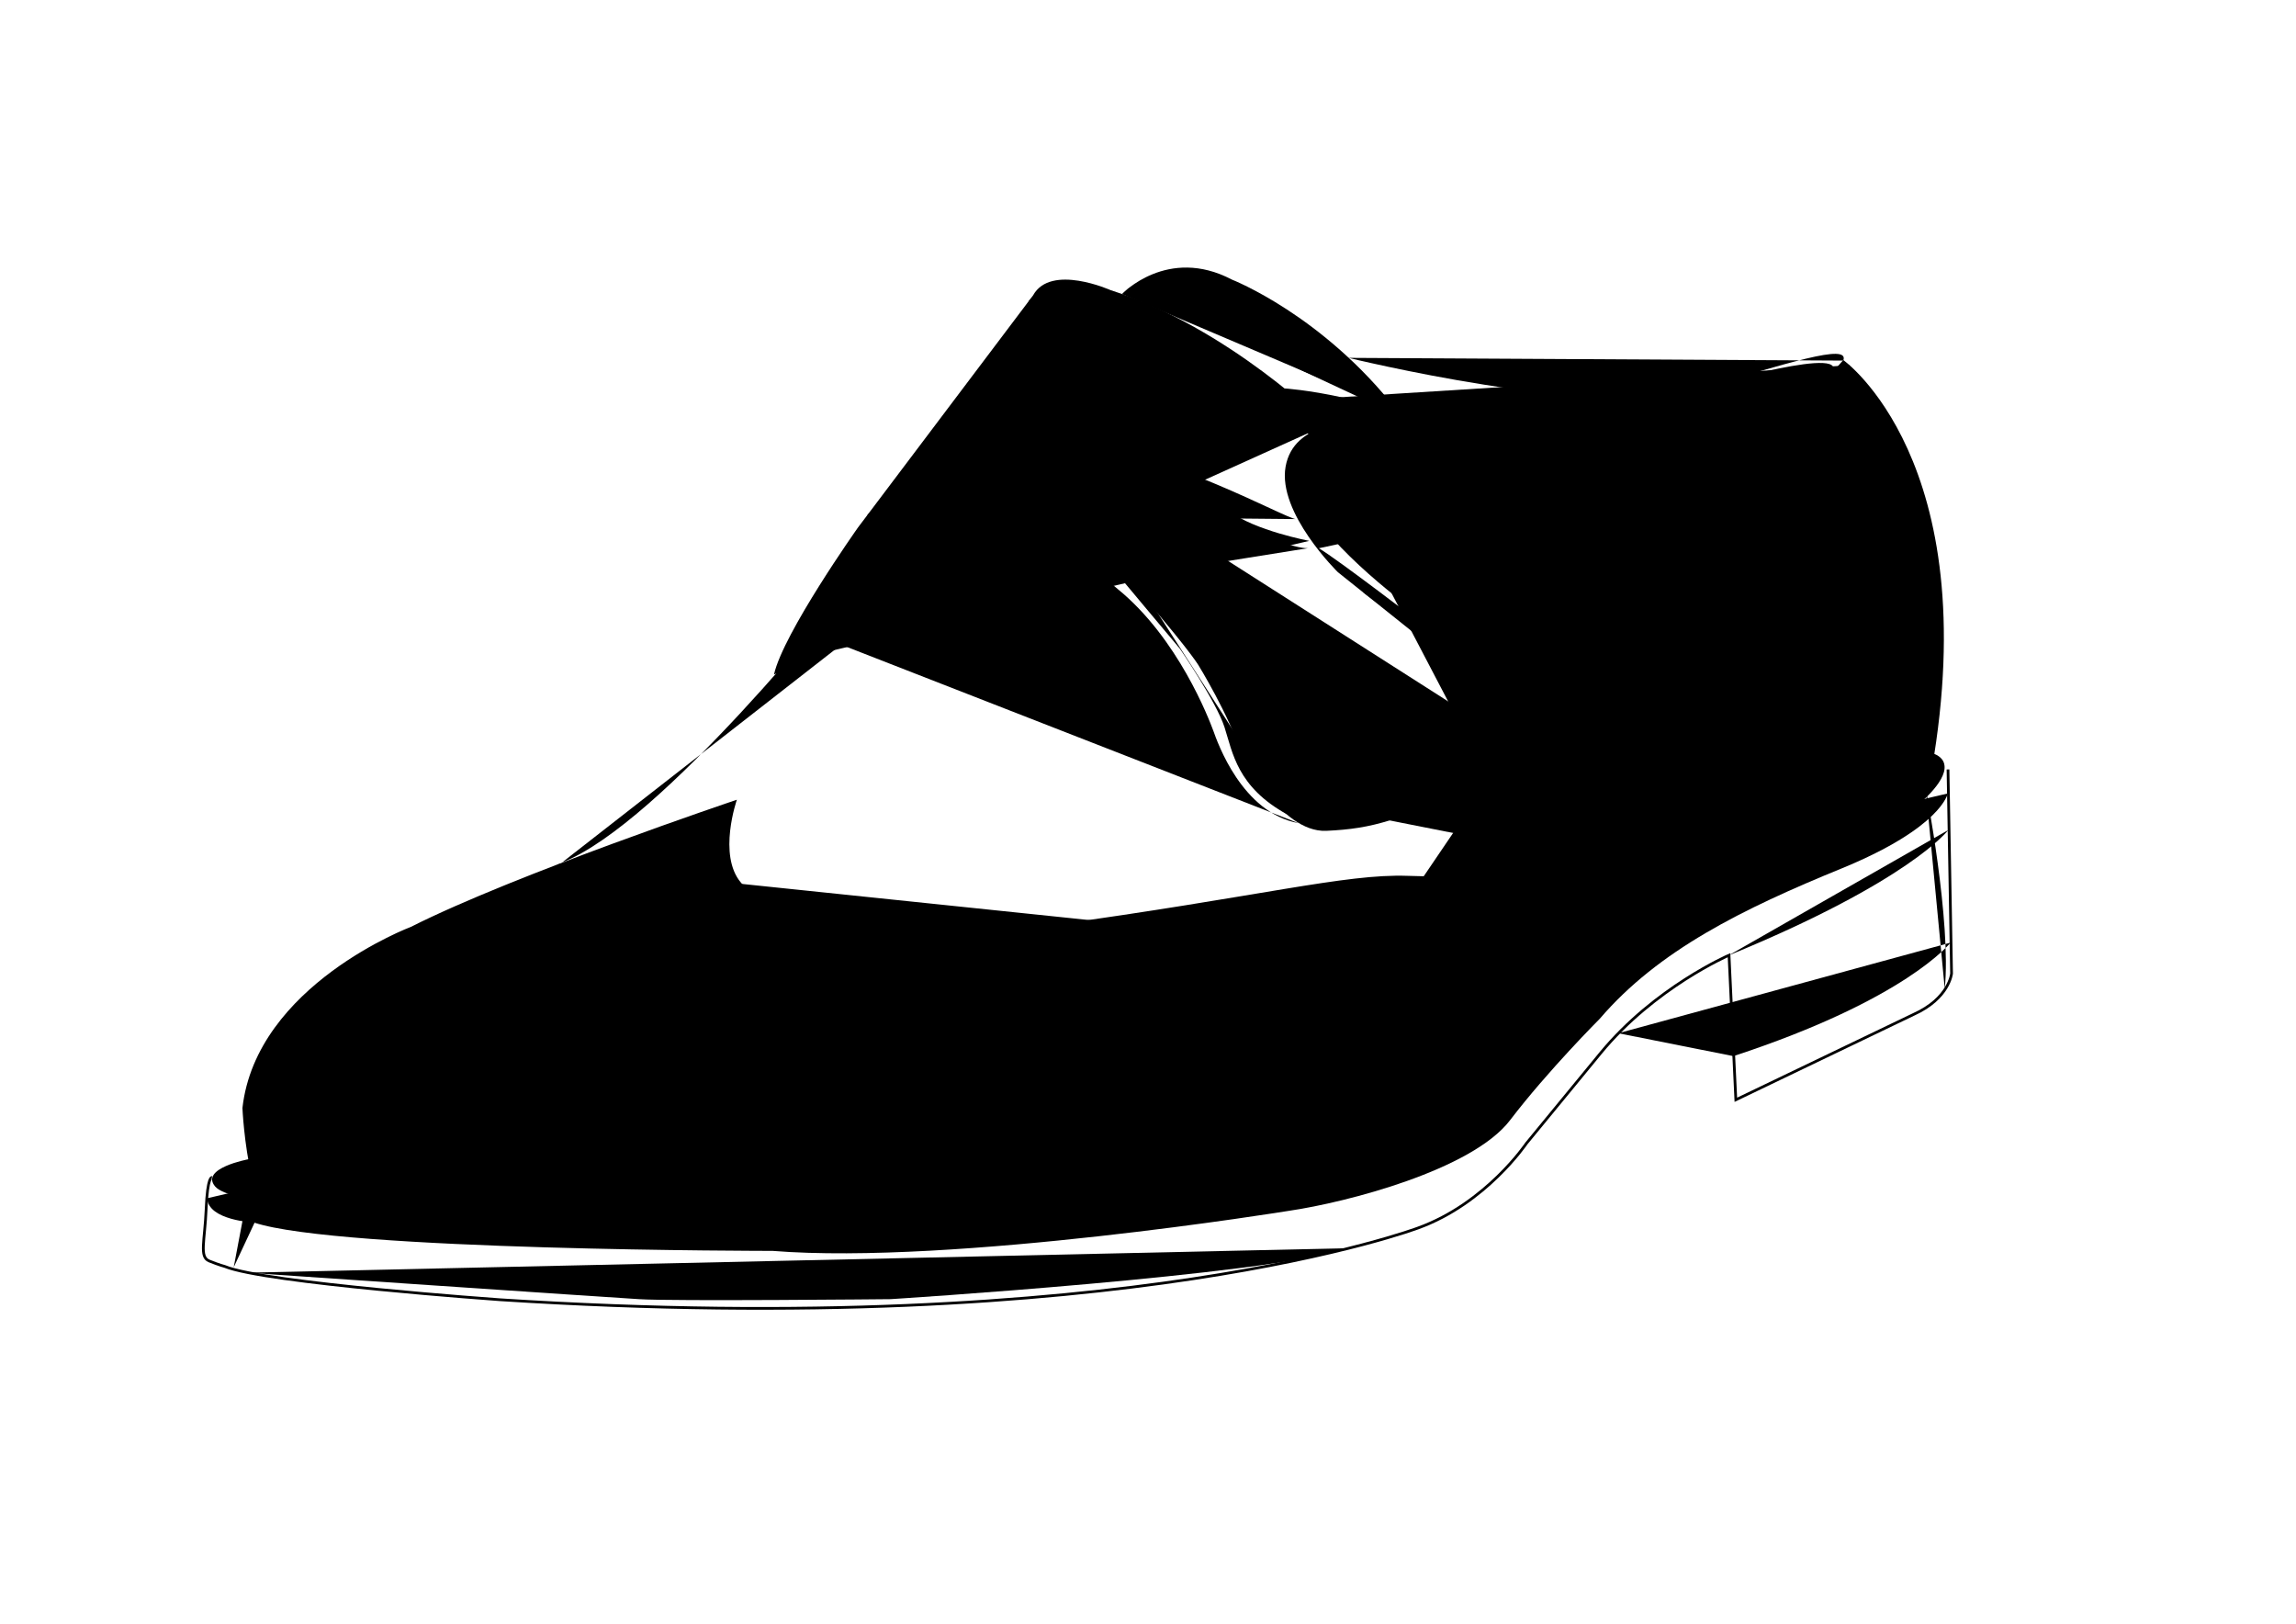
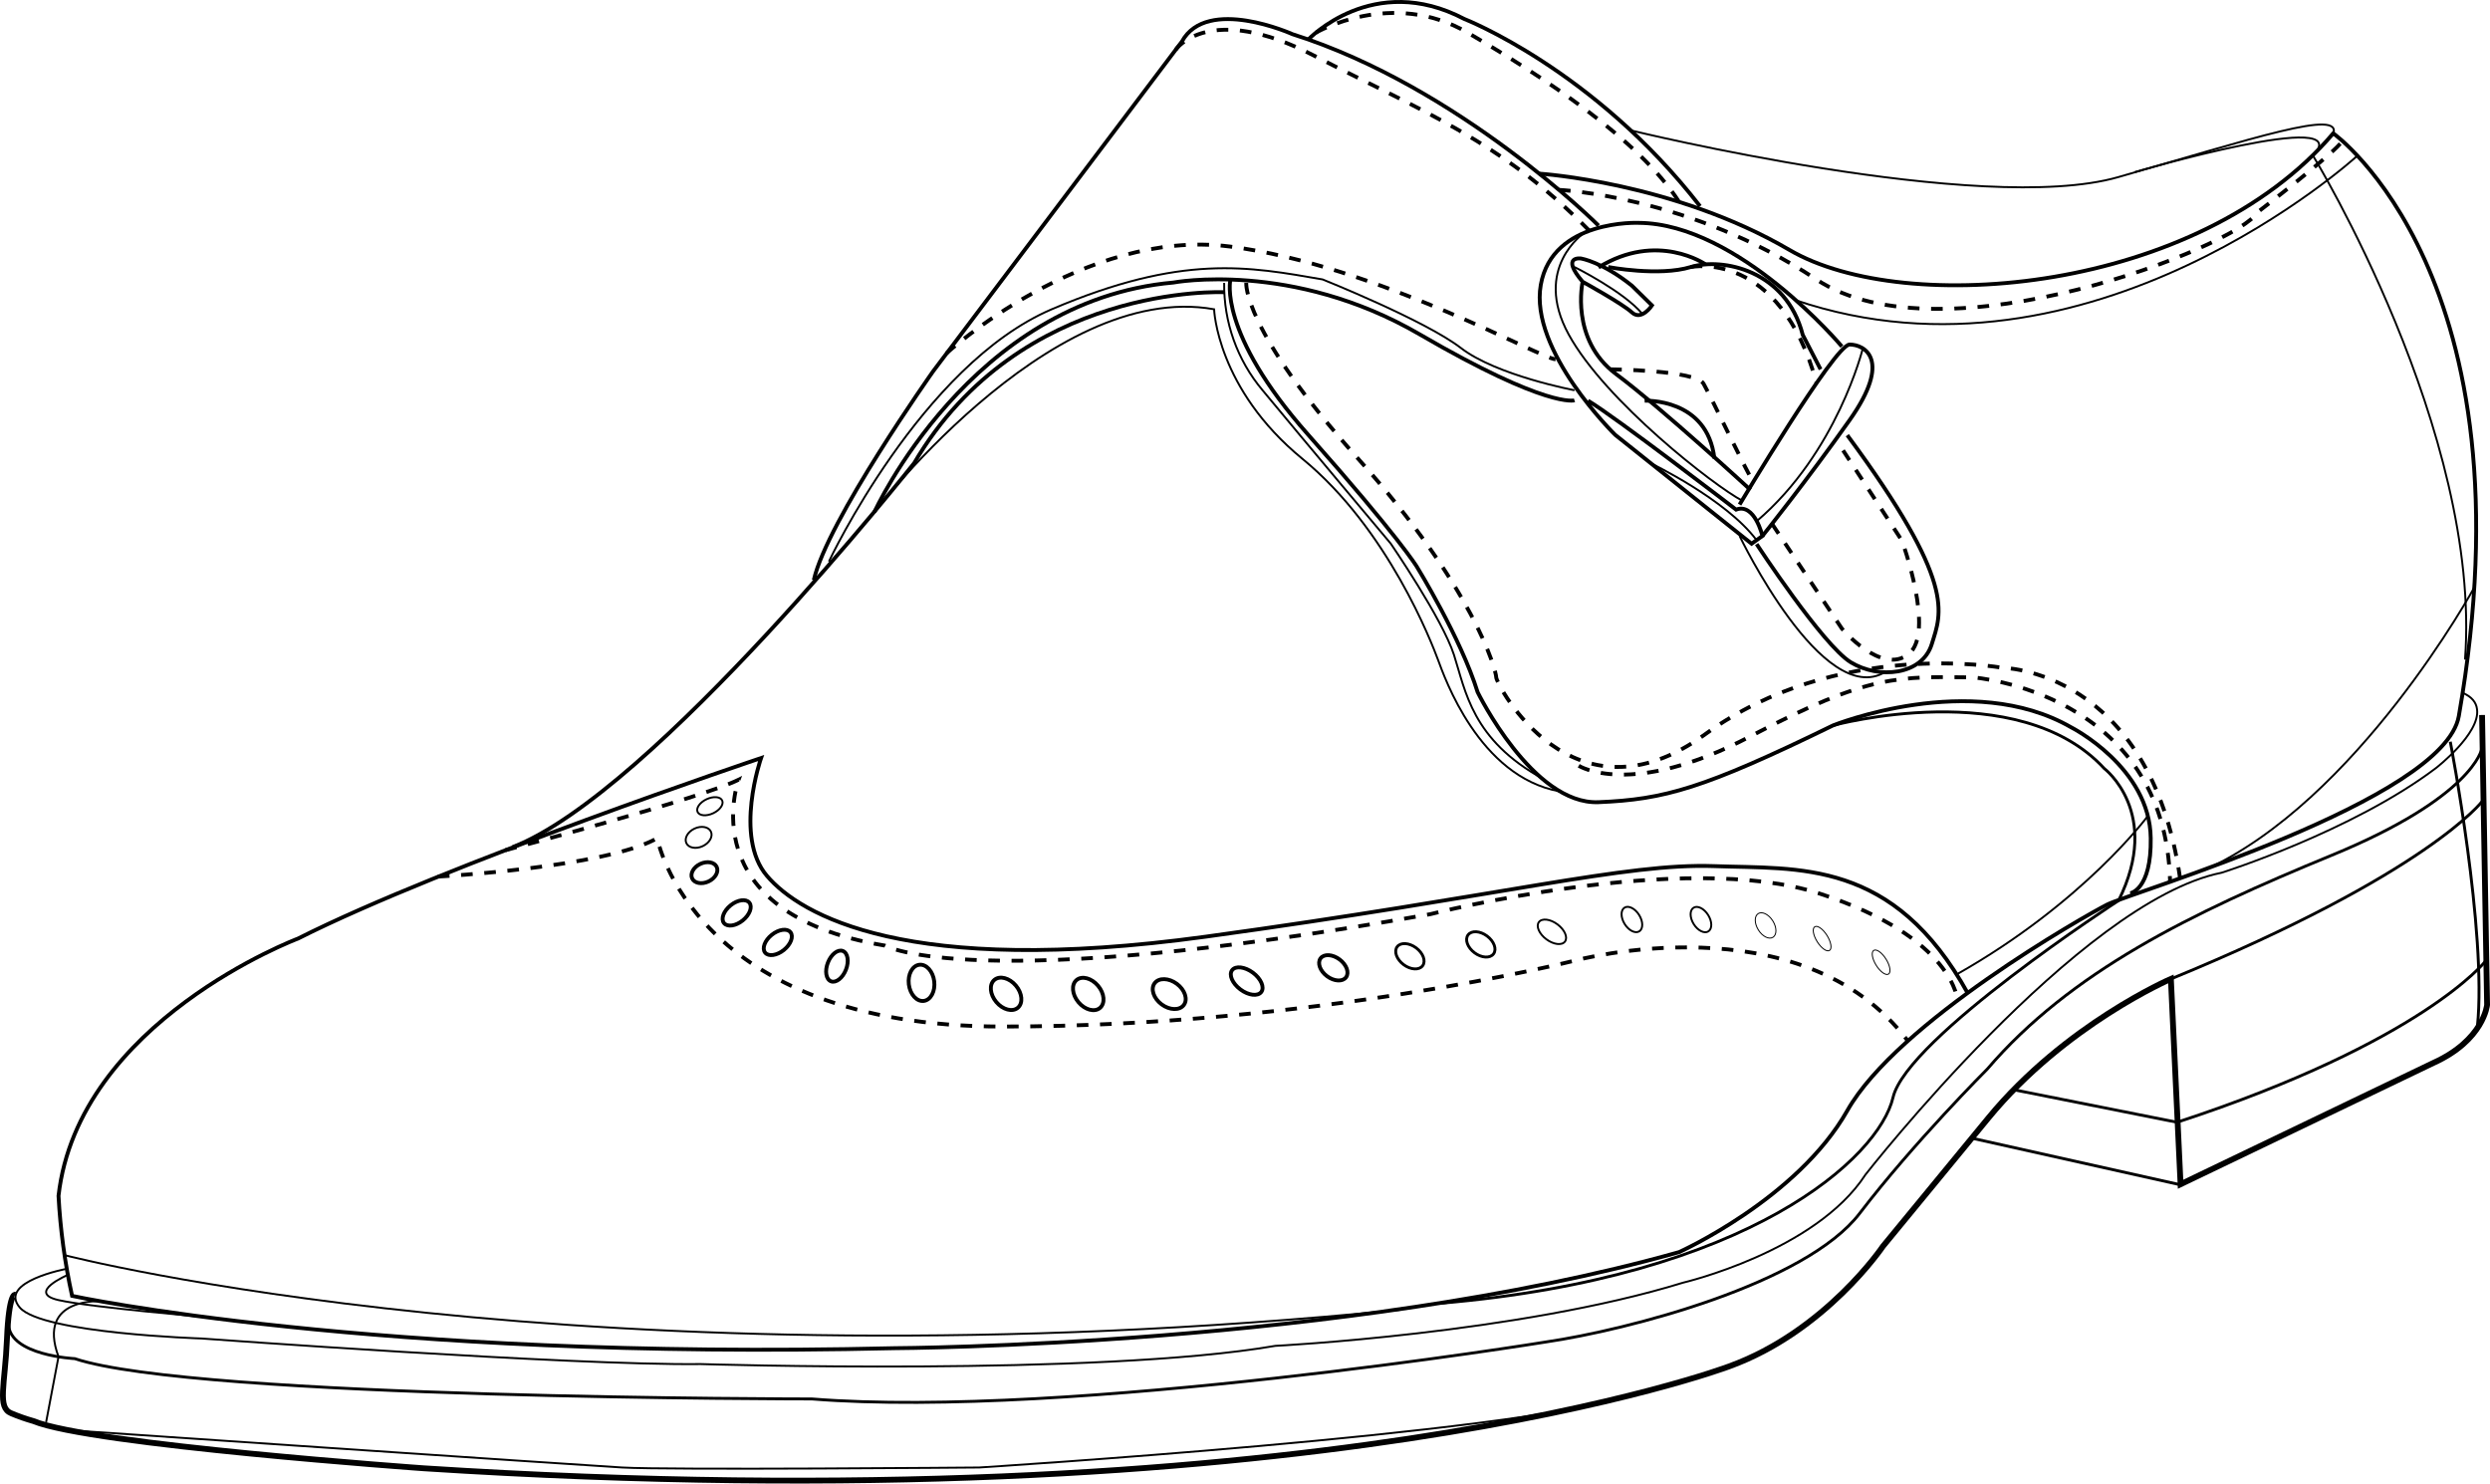
- <svg viewBox="0 0 841.9 595.3">
-   <g id="Слой_2">
-     <path class="st1" d="M486.3 155.8s-35.7-35.7-79-49.4c0 0-22-9.9-28.5 1.9l-64.2 85.1s-27.4 38.7-30.8 53.9" />
-     <path class="st1" d="M411.4 107.8s16.7-17.7 40.3-5.3c0 0 33.4 13 60.8 48.3M549.1 187s-26.6-31.7-52.4-31.9c0 0-22.3-1-25.3 16s19.2 38.7 19.2 38.7l35.2 28.1 2.8-2s-2-8.6-6.8-6.8c0 0-31.4-24.1-38.2-28.1" />
-     <path class="st1" d="M488.8 166.5s13.1 2.5 21.3 0c8.1-2.5 24.6.8 28.9 17.5l4.6 8.9M498.2 201s16.2-.8 18 14.9M513.9 165.8s-12.4-8.6-27.6.8M522.7 227.8s24.6-41.3 28.4-41.3c3.8 0 11.1 3.8 0 19.5s-22.5 29.9-22.5 29.9" />
-     <path class="st1" d="M482.2 170.3c-5.8-6.8-.4-6-.4-6s5.5.9 13.1 7l5.2 5.1s-2.7 4.1-5.2 1.8-12.7-7.9-12.7-7.9-3.3 14.9 8.6 23.8c11.9 8.9 34.7 29.9 34.7 29.9" />
-     <path class="st2" d="M480.1 166.5s12.7 6.3 17.5 12.1M482.6 157.7s-13.4 9-4 26.2 37.7 39.2 44.8 42.9M554.5 187.5s-6.6 26.9-27.4 44.6M499.7 217.1s19.5 9.3 27.4 19.9" />
-     <path class="st1" d="M527.1 238s17.1 26.1 24.3 30.5c7.2 4.4 18.4 3.4 20.9-4.7 2.5-8.2 6.5-15.6-21.8-53.9" />
-     <path class="st2" d="M522.7 235.9s21.5 44.8 37.6 35.1" />
-     <path class="st1" d="M299.4 229.8s24.8-54.7 77.2-59.3c0 0 30.6-5.8 63.6 13.4s39.9 17 39.9 17" />
-     <path class="st2" d="M287.7 242.5s23.8-50.7 57.5-65.1 50.9-11 69.9-7.7c0 0 26.5 10.6 35.7 17.7s29.3 10.9 29.3 10.9" />
-     <path class="st1" d="M391.3 169.8s-3.3 13.6 20.1 40 28 34 28 34 11.4 18.5 15.7 32.4c0 0 14.2 29.1 31.2 28.4 17-.8 27.1-3.5 60.5-19.8 0 0 35.7-14.4 61.5.5 0 0 20.3 10.3 20.5 28.6.2 13.4-5.3 14.2-5.3 14.2" />
-     <path class="st2" d="M389.7 170.6s-1.1 14.4 9.9 27.7c11 13.3 33.1 39.6 33.1 39.6s13.3 19.4 16.3 28.7 4.6 21.9 23 32" />
-     <path class="st1" d="M389.7 173s-52.6-2.5-80 44.1c0 0-67.1 84.9-103.6 99.1" />
-     <path class="st1" d="M471 142.4s34.7 2.2 64.6 19.7c29.9 17.6 105.4 11 140.3-30.1 0 0 52.2 37 32.4 150.4-3.8 21.7-84.8 45.6-90.7 48.6-5.8 3-54.2 30.4-67.1 53.2-13 22.8-43.4 36.5-43.4 36.5-86.2 24.3-202.5 24.8-202.5 24.8C169.9 448.7 92.4 432 92.4 432c-3-13.2-3.5-25.8-3.5-25.8 5.1-45.1 61.8-66.4 61.8-66.4 38-19.2 119.5-46.6 119.5-46.6s-7.1 20.3 1.5 30.4c8.6 10.1 36.1 26.3 113.3 15.7s108.2-19 131.1-18.2c21.8.8 46.3-2 65.6 33" />
-     <path class="st2" d="M91.3 426.6s-10.8 4.6-2.4 6.5 39.3 4.5 39.3 4.5" />
-     <path class="st2" d="M91.1 425s-17.9 3.3-12.2 10c5.7 6.6 46.9 8 46.9 8s95.4 7 128.8 6.6c0 0 102.6 3.2 148.3-4.7 0 0 62.7-3.2 105.2-16.3 0 0 34.2-8 47.1-27.9 0 0 55.1-70.5 91.9-77.9 0 0 33.6-10.6 55.3-27 0 0 11.5-8.9 10.6-15.2-.2-1.7-1.3-3.2-3.7-4.2" />
-     <path d="M77.7 431.7s-1.6-.6-2.1 11.4-2.6 17.7 1.1 19.2 5.7 2 5.7 2c14.7 6.1 100.8 12.2 100.8 12.2C411.6 491.2 520 450.2 520 450.2c24.9-9 39.7-31 39.7-31l27.2-33.1c19.8-24.1 47.1-35.9 47.1-35.9l2.5 53 65.2-31.3c13.1-5.9 13.9-15 13.9-15l-1.3-74.8" fill="none" stroke="#000" strokeWidth="1.5" strokeMiterlimit="10" />
-     <path class="st2" d="M90.5 421.5s134.7 35 344.4 14.1" />
-     <path class="st4" d="M714.4 304.3s-14 18.7-80.6 46M582.6 391.3l53.7 12M593.4 378.8l42.2 8.4c63.5-20.8 79.6-41.6 79.6-41.6M706.1 289s9.5 49 7 73.5" />
-     <path class="st4" d="M714.2 290.9s-2.2 12.4-38.7 27.4c-36.5 14.9-67.4 30.1-88.9 55.2 0 0-19 19-32.9 37.2-13.9 18.2-59.8 30.1-81 33.2 0 0-123.1 20-189.4 14.7 0 0-159.1 0-190.2-10.4 0 0-16.8-.8-17.1-8.9" />
-     <path class="st2" d="M90.5 466.6s131.9 9 143.8 9.7c11.9.8 92.2 0 92.2 0s137-8.6 168.6-18.7M100.3 433.4s-17.2-1.4-11.4 14.3l-3.2 16.9" />
-     <path class="st5" d="M186.8 323.8s43-2.3 56.6-9.9c0 0 9.1 48.6 89.1 48.6s147.6-17 147.6-17 58.5-15.9 86.1 20.8" />
-     <path class="st5" d="M204.2 317s50.6-13.4 60.2-18.2c0 0-12.7 34.4 37.7 42.8 0 0 22.8 12.9 140.8-8.1 0 0 65.6-16.7 100.5-5.3S579 356 579 356M318 188.8s35.3-32.4 73.1-27.6 80.6 29.1 84.1 29.1M489.3 192.9s22.1.2 24.1 3.7 11.7 24 12.9 25.4M531.1 232.8l18 27s10.2 12.1 17.2 6.6c7-5.6-1.7-29.3-1.7-29.3l-15.4-23.6M510.1 166.5s22.9-4.8 32.5 30" />
-     <path class="st5" d="M395.4 170.6s-1.1 11.9 28.8 45.3 35.7 54.7 35.7 56.5 19.8 39.5 53.9 14.7c34.2-24.8 76.5-17.2 76.5-17.2s38.3.3 46.1 54.5" />
-     <path class="st5" d="M481.2 295.2s13.4 8.6 44.3-7.6 38.3-15.4 57.5-15.2c0 0 49.7 3.8 50.8 52.9M377.2 110.4s8.5-12.5 35.6 1.5c27.1 13.9 48.4 22 71.2 45.3M413.4 106s19.6-11.4 39.1 0 44.3 27.6 54.6 43.7" />
-     <path class="st5" d="M476.1 146.6s33.8 1.5 66.4 23.1c32.6 21.6 109.1-8.8 113.7-17.2 0 0 20.4-15.6 22.1-18.6" />
-     <path class="st2" d="M494.5 131.2s90.7 22.2 125.9 12.1 57.9-17.7 55.5-11.1M712.4 249s-30.2 55.4-70.1 73.3" />
-     <ellipse transform="rotate(-31.929 559.214 345.848)" class="st6" cx="559.2" cy="345.9" rx="1.5" ry="3.6" />
-     <ellipse transform="rotate(-31.929 544.019 339.77)" class="st6" cx="544" cy="339.8" rx="1.5" ry="3.6" />
-     <ellipse transform="rotate(-31.929 529.425 336.356)" class="st6" cx="529.4" cy="336.4" rx="2.2" ry="3.6" />
-     <ellipse transform="rotate(-31.929 512.71 334.836)" class="st2" cx="512.7" cy="334.9" rx="2.2" ry="3.6" />
-     <ellipse transform="rotate(-31.929 494.867 334.837)" class="st2" cx="494.9" cy="334.9" rx="2.2" ry="3.6" />
-     <ellipse transform="rotate(-53.323 474.32 338.037)" class="st2" cx="474.3" cy="338" rx="2.4" ry="4.2" />
-     <ellipse transform="rotate(-53.323 455.895 341.267)" class="st4" cx="455.9" cy="341.3" rx="2.7" ry="4.1" />
-     <ellipse transform="rotate(-53.323 437.66 344.306)" class="st4" cx="437.6" cy="344.3" rx="2.7" ry="4.1" />
-     <ellipse transform="rotate(-53.323 417.904 347.345)" class="st1" cx="417.9" cy="347.3" rx="2.7" ry="4.1" />
-     <ellipse transform="rotate(-53.323 395.556 350.716)" class="st1" cx="395.5" cy="350.7" rx="2.7" ry="4.7" />
-     <ellipse transform="rotate(-53.323 375.517 354.091)" class="st1" cx="375.5" cy="354.1" rx="3.3" ry="4.7" />
-     <ellipse transform="rotate(-40.059 354.607 354.06)" class="st1" cx="354.6" cy="354.1" rx="3.3" ry="4.7" />
-     <ellipse transform="rotate(-25.12 256.917 305.677)" class="st2" cx="257" cy="305.7" rx="3.5" ry="2" />
-     <ellipse transform="rotate(-25.12 254.081 313.707)" class="st2" cx="254.1" cy="313.7" rx="3.5" ry="2.5" />
-     <ellipse transform="rotate(-25.12 255.6 322.824)" class="st1" cx="255.6" cy="322.8" rx="3.5" ry="2.5" />
-     <ellipse transform="rotate(-38.838 263.894 333.184)" class="st1" cx="263.9" cy="333.2" rx="4.2" ry="2.5" />
-     <ellipse transform="rotate(-38.838 274.531 340.782)" class="st1" cx="274.5" cy="340.8" rx="4.2" ry="2.5" />
-     <ellipse transform="rotate(-68.6 289.736 346.86)" class="st1" cx="289.7" cy="346.9" rx="4.2" ry="2.5" />
-     <ellipse transform="rotate(-7.042 311.548 351.213)" class="st1" cx="311.6" cy="351.2" rx="3.3" ry="4.7" />
-     <ellipse transform="rotate(-40.059 333.334 354.059)" class="st1" cx="333.4" cy="354.1" rx="3.3" ry="4.7" />
-     <path class="st2" d="M297.5 232.1s46.7-62.4 89.6-54.7c0 0 .7 20.5 22.8 38.6 22.1 18 33.4 47.6 35 51.9 1.5 4.2 10.5 30.1 31.3 33.9M628.1 308.1s-16.4 22.3-49.3 40.9" />
-     <path class="st4" d="M546.8 284.8s47.8-13 70 11.1c0 0 15 11.4 3.7 34.1 0 0-54.6 35.4-58.2 50.8s-36.7 46.3-116.7 53.1" />
-     <path class="st2" d="M682.1 137.8s-69 63.1-145.1 37.2M624.7 142s57.7-16.9 46-4.2c0 0 43.6 71.3 39.2 130" />
+ <svg xmlns="http://www.w3.org/2000/svg" viewBox="0 0 642.55 382.84">
+   <defs>
+     <style>.cls-1,.cls-2,.cls-3,.cls-4,.cls-5,.cls-6{fill:none;stroke:#000;stroke-miterlimit:10;}.cls-2{stroke-width:0.5px;}.cls-3{stroke-width:1.5px;}.cls-4{stroke-width:0.75px;}.cls-5{stroke-dasharray:3;}.cls-6{stroke-width:0.25px;}</style>
+   </defs>
+   <g id="Слой_2" data-name="Слой 2">
+     <g id="Слой_1-2" data-name="Слой 1">
+       <g id="Слой_2-2" data-name="Слой 2">
+         <path class="cls-1" d="M412.5,58.21s-35.7-35.7-79-49.4c0,0-22-9.9-28.5,1.9l-64.2,85.1s-27.4,38.7-30.8,53.9" />
+         <path class="cls-1" d="M337.6,10.21s16.7-17.7,40.3-5.3c0,0,33.4,13,60.8,48.3" />
+         <path class="cls-1" d="M475.3,89.41s-26.6-31.7-52.4-31.9c0,0-22.3-1-25.3,16s19.2,38.7,19.2,38.7l35.2,28.1,2.8-2s-2-8.6-6.8-6.8c0,0-31.4-24.1-38.2-28.1" />
+         <path class="cls-1" d="M415,68.91s13.1,2.5,21.3,0,24.6.8,28.9,17.5l4.6,8.9" />
+         <path class="cls-1" d="M424.4,103.41s16.2-.8,18,14.9" />
+         <path class="cls-1" d="M440.1,68.21s-12.4-8.6-27.6.8" />
+         <path class="cls-1" d="M448.9,130.21s24.6-41.3,28.4-41.3,11.1,3.8,0,19.5-22.5,29.9-22.5,29.9" />
+         <path class="cls-1" d="M408.4,72.71c-5.8-6.8-.4-6-.4-6s5.5.9,13.1,7l5.2,5.1s-2.7,4.1-5.2,1.8-12.7-7.9-12.7-7.9-3.3,14.9,8.6,23.8,34.7,29.9,34.7,29.9" />
+         <path class="cls-2" d="M406.3,68.91S419,75.21,423.8,81" />
+         <path class="cls-2" d="M408.8,60.11s-13.4,9-4,26.2,37.7,39.2,44.8,42.9" />
+         <path class="cls-2" d="M480.7,89.91s-6.6,26.9-27.4,44.6" />
+         <path class="cls-2" d="M425.9,119.51s19.5,9.3,27.4,19.9" />
+         <path class="cls-1" d="M453.3,140.41s17.1,26.1,24.3,30.5,18.4,3.4,20.9-4.7,6.5-15.6-21.8-53.9" />
+         <path class="cls-2" d="M448.9,138.31s21.5,44.8,37.6,35.1" />
+         <path class="cls-1" d="M225.6,132.21s24.8-54.7,77.2-59.3c0,0,30.6-5.8,63.6,13.4s39.9,17,39.9,17" />
+         <path class="cls-2" d="M213.9,144.91s23.8-50.7,57.5-65.1,50.9-11,69.9-7.7c0,0,26.5,10.6,35.7,17.7s29.3,10.9,29.3,10.9" />
+         <path class="cls-1" d="M317.5,72.21s-3.3,13.6,20.1,40,28,34,28,34,11.4,18.5,15.7,32.4c0,0,14.2,29.1,31.2,28.4s27.1-3.5,60.5-19.8c0,0,35.7-14.4,61.5.5,0,0,20.3,10.3,20.5,28.6.2,13.4-5.3,14.2-5.3,14.2" />
+         <path class="cls-2" d="M315.9,73a42.19,42.19,0,0,0,9.9,27.7c11,13.3,33.1,39.6,33.1,39.6s13.3,19.4,16.3,28.7,4.6,21.9,23,32" />
+         <path class="cls-1" d="M315.9,75.41s-52.6-2.5-80,44.1c0,0-67.1,84.9-103.6,99.1" />
+         <path class="cls-1" d="M397.2,44.81s34.7,2.2,64.6,19.7,105.4,11,140.3-30.1c0,0,52.2,37,32.4,150.4-3.8,21.7-84.8,45.6-90.7,48.6s-54.2,30.4-67.1,53.2-43.4,36.5-43.4,36.5c-86.2,24.3-202.5,24.8-202.5,24.8-134.7,3.2-212.2-13.5-212.2-13.5a160.42,160.42,0,0,1-3.5-25.8c5.1-45.1,61.8-66.4,61.8-66.4,38-19.2,119.5-46.6,119.5-46.6s-7.1,20.3,1.5,30.4,36.1,26.3,113.3,15.7,108.2-19,131.1-18.2c21.8.8,46.3-2,65.6,33" />
+         <path class="cls-2" d="M17.5,329s-10.8,4.6-2.4,6.5S54.4,340,54.4,340" />
+         <path class="cls-2" d="M17.3,327.41s-17.9,3.3-12.2,10,46.9,8,46.9,8,95.4,7,128.8,6.6c0,0,102.6,3.2,148.3-4.7,0,0,62.7-3.2,105.2-16.3,0,0,34.2-8,47.1-27.9,0,0,55.1-70.5,91.9-77.9,0,0,33.6-10.6,55.3-27,0,0,11.5-8.9,10.6-15.2-.2-1.7-1.3-3.2-3.7-4.2" />
+         <path class="cls-3" d="M3.9,334.11s-1.6-.6-2.1,11.4-2.6,17.7,1.1,19.2a48.29,48.29,0,0,0,5.7,2c14.7,6.1,100.8,12.2,100.8,12.2,228.4,14.7,336.8-26.3,336.8-26.3,24.9-9,39.7-31,39.7-31l27.2-33.1c19.8-24.1,47.1-35.9,47.1-35.9l2.5,53,65.2-31.3c13.1-5.9,13.9-15,13.9-15l-1.3-74.8" />
+         <path class="cls-2" d="M16.7,323.91s134.7,35,344.4,14.1" />
+         <path class="cls-4" d="M640.6,206.71s-14,18.7-80.6,46" />
+         <line class="cls-4" x1="508.8" y1="293.71" x2="562.5" y2="305.71" />
+         <path class="cls-4" d="M519.6,281.21l42.2,8.4c63.5-20.8,79.6-41.6,79.6-41.6" />
+         <path class="cls-4" d="M632.3,191.41s9.5,49,7,73.5" />
+         <path class="cls-4" d="M640.4,193.31s-2.2,12.4-38.7,27.4-67.4,30.1-88.9,55.2c0,0-19,19-32.9,37.2s-59.8,30.1-81,33.2c0,0-123.1,20-189.4,14.7,0,0-159.1,0-190.2-10.4,0,0-16.8-.8-17.1-8.9" />
+         <path class="cls-2" d="M16.7,369s131.9,9,143.8,9.7,92.2,0,92.2,0,137-8.6,168.6-18.7" />
+         <path class="cls-2" d="M26.5,335.81s-17.2-1.4-11.4,14.3L11.9,367" />
+         <path class="cls-5" d="M113,226.21s43-2.3,56.6-9.9c0,0,9.1,48.6,89.1,48.6s147.6-17,147.6-17,58.5-15.9,86.1,20.8" />
+         <path class="cls-5" d="M130.4,219.41s50.6-13.4,60.2-18.2c0,0-12.7,34.4,37.7,42.8,0,0,22.8,12.9,140.8-8.1,0,0,65.6-16.7,100.5-5.3s35.6,27.8,35.6,27.8" />
+         <path class="cls-5" d="M244.2,91.21s35.3-32.4,73.1-27.6,80.6,29.1,84.1,29.1" />
+         <path class="cls-5" d="M415.5,95.31s22.1.2,24.1,3.7,11.7,24,12.9,25.4" />
+         <path class="cls-5" d="M457.3,135.21l18,27s10.2,12.1,17.2,6.6-1.7-29.3-1.7-29.3l-15.4-23.6" />
+         <path class="cls-5" d="M436.3,68.91s22.9-4.8,32.5,30" />
+         <path class="cls-5" d="M321.6,73s-1.1,11.9,28.8,45.3,35.7,54.7,35.7,56.5,19.8,39.5,53.9,14.7,76.5-17.2,76.5-17.2,38.3.3,46.1,54.5" />
+         <path class="cls-5" d="M407.4,197.61s13.4,8.6,44.3-7.6,38.3-15.4,57.5-15.2c0,0,49.7,3.8,50.8,52.9" />
+         <path class="cls-5" d="M303.4,12.81s8.5-12.5,35.6,1.5,48.4,22,71.2,45.3" />
+         <path class="cls-5" d="M339.6,8.41s19.6-11.4,39.1,0S423,36,433.3,52.11" />
+         <path class="cls-5" d="M402.3,49s33.8,1.5,66.4,23.1,109.1-8.8,113.7-17.2c0,0,20.4-15.6,22.1-18.6" />
+         <path class="cls-2" d="M420.7,33.61s90.7,22.2,125.9,12.1,57.9-17.7,55.5-11.1" />
+         <path class="cls-2" d="M638.6,151.41s-30.2,55.4-70.1,73.3" />
+         <ellipse class="cls-6" cx="485.43" cy="248.31" rx="1.5" ry="3.6" transform="translate(-57.88 294.31) rotate(-31.93)" />
+         <ellipse class="cls-6" cx="470.21" cy="242.21" rx="1.5" ry="3.6" transform="translate(-56.96 285.34) rotate(-31.93)" />
+         <ellipse class="cls-6" cx="455.62" cy="238.81" rx="2.2" ry="3.6" transform="translate(-57.37 277.11) rotate(-31.93)" />
+         <ellipse class="cls-2" cx="438.93" cy="237.3" rx="2.2" ry="3.6" transform="translate(-59.09 268.05) rotate(-31.93)" />
+         <ellipse class="cls-2" cx="421.12" cy="237.28" rx="2.2" ry="3.6" transform="translate(-61.78 258.63) rotate(-31.93)" />
+         <ellipse class="cls-2" cx="400.47" cy="240.44" rx="2.4" ry="4.2" transform="translate(-31.57 418.01) rotate(-53.32)" />
+         <ellipse class="cls-4" cx="382.12" cy="243.69" rx="2.7" ry="4.1" transform="translate(-41.57 404.6) rotate(-53.32)" />
+         <ellipse class="cls-4" cx="363.82" cy="246.76" rx="2.7" ry="4.1" transform="translate(-51.4 391.15) rotate(-53.32)" />
+         <ellipse class="cls-1" cx="344.06" cy="249.73" rx="2.7" ry="4.1" transform="translate(-61.74 376.51) rotate(-53.32)" />
+         <ellipse class="cls-1" cx="321.71" cy="253.16" rx="2.7" ry="4.7" transform="translate(-73.49 359.96) rotate(-53.32)" />
+         <ellipse class="cls-1" cx="301.71" cy="256.52" rx="3.3" ry="4.7" transform="translate(-84.23 345.27) rotate(-53.32)" />
+         <ellipse class="cls-1" cx="280.83" cy="256.51" rx="3.3" ry="4.7" transform="translate(-99.2 240.92) rotate(-40.06)" />
+         <ellipse class="cls-2" cx="183.19" cy="208.06" rx="3.5" ry="2" transform="translate(-71 97.44) rotate(-25.12)" />
+         <ellipse class="cls-2" cx="180.28" cy="216.09" rx="3.5" ry="2.5" transform="translate(-74.68 96.97) rotate(-25.12)" />
+         <ellipse class="cls-1" cx="181.78" cy="225.2" rx="3.5" ry="2.5" transform="translate(-78.41 98.47) rotate(-25.12)" />
+         <ellipse class="cls-1" cx="190.1" cy="235.59" rx="4.2" ry="2.5" transform="translate(-105.72 171.3) rotate(-38.84)" />
+         <ellipse class="cls-1" cx="200.71" cy="243.21" rx="4.2" ry="2.5" transform="translate(-108.15 179.64) rotate(-38.84)" />
+         <ellipse class="cls-1" cx="215.96" cy="249.32" rx="4.2" ry="2.5" transform="translate(-94.98 359.37) rotate(-68.59)" />
+         <ellipse class="cls-1" cx="237.81" cy="253.62" rx="3.3" ry="4.7" transform="translate(-29.3 31.07) rotate(-7.04)" />
+         <ellipse class="cls-1" cx="259.62" cy="256.47" rx="3.3" ry="4.7" transform="translate(-104.14 227.26) rotate(-40.06)" />
+         <path class="cls-2" d="M223.7,134.51s46.7-62.4,89.6-54.7c0,0,.7,20.5,22.8,38.6s33.4,47.6,35,51.9,10.5,30.1,31.3,33.9" />
+         <path class="cls-2" d="M554.3,210.51s-16.4,22.3-49.3,40.9" />
+         <path class="cls-4" d="M473,187.21s47.8-13,70,11.1c0,0,15,11.4,3.7,34.1,0,0-54.6,35.4-58.2,50.8s-36.7,46.3-116.7,53.1" />
+         <path class="cls-2" d="M608.3,40.21s-69,63.1-145.1,37.2" />
+         <path class="cls-2" d="M550.9,44.41s57.7-16.9,46-4.2c0,0,43.6,71.3,39.2,130" />
+       </g>
+     </g>
  </g>
</svg>
